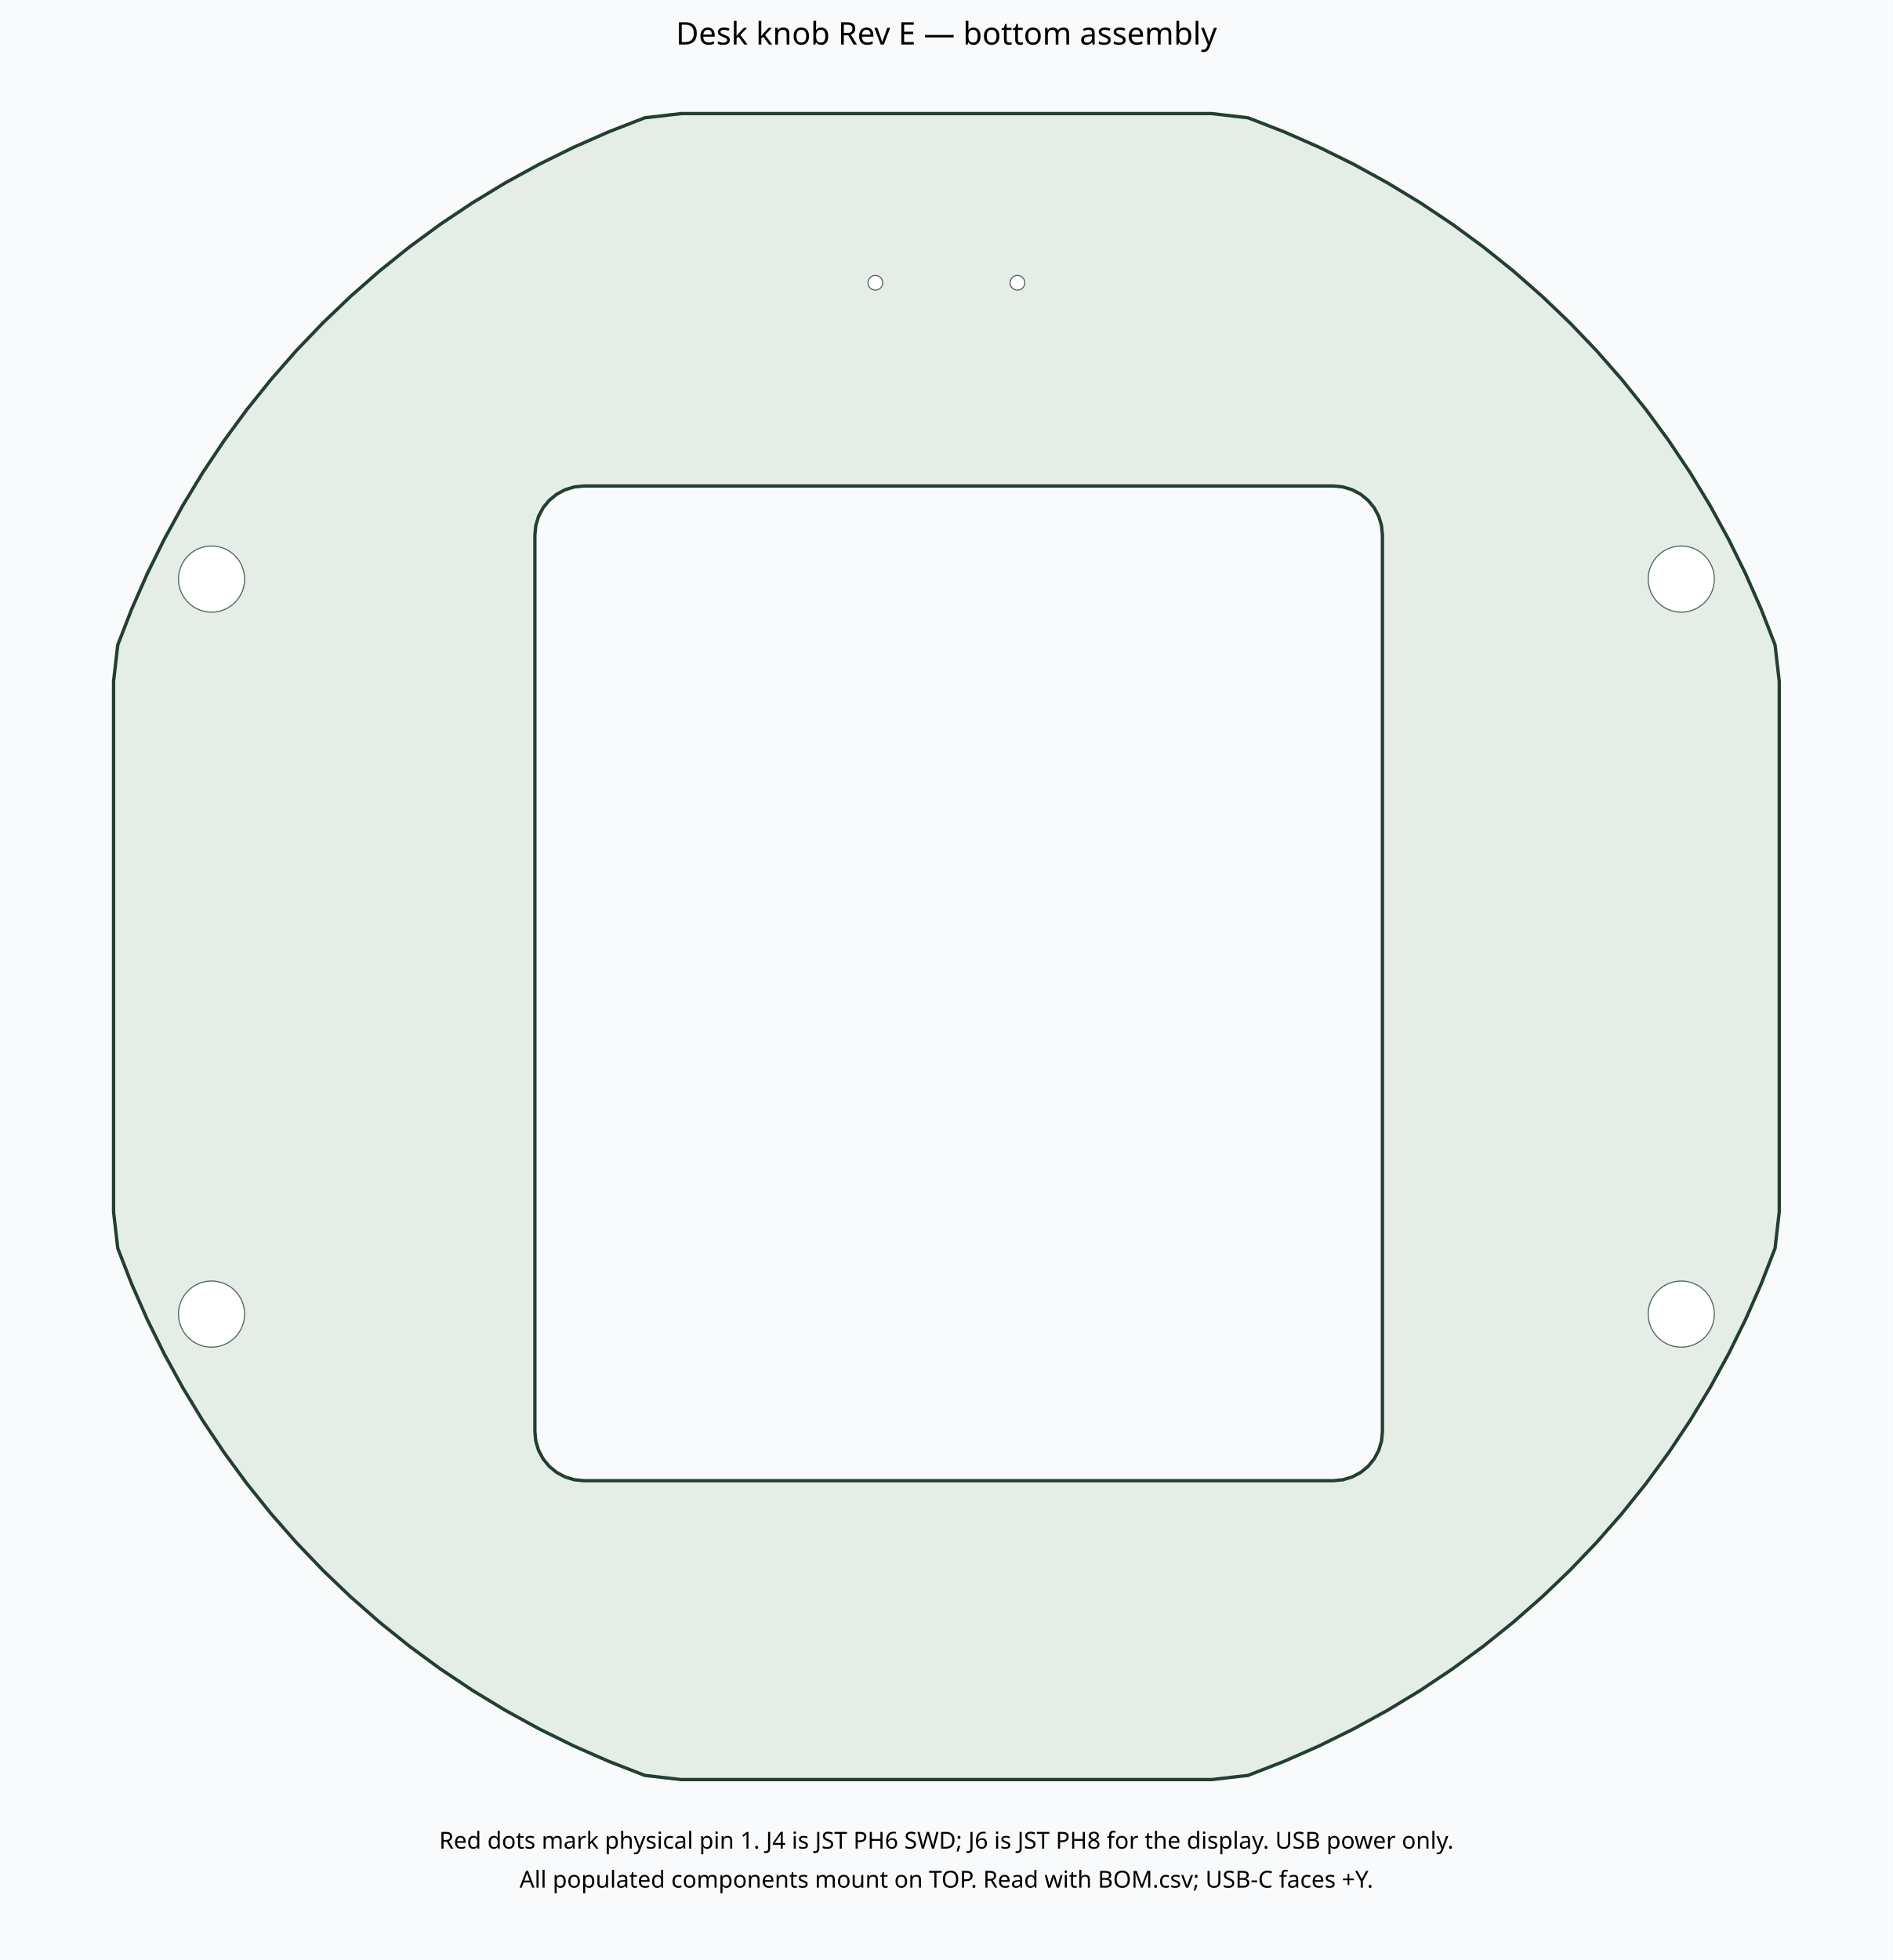
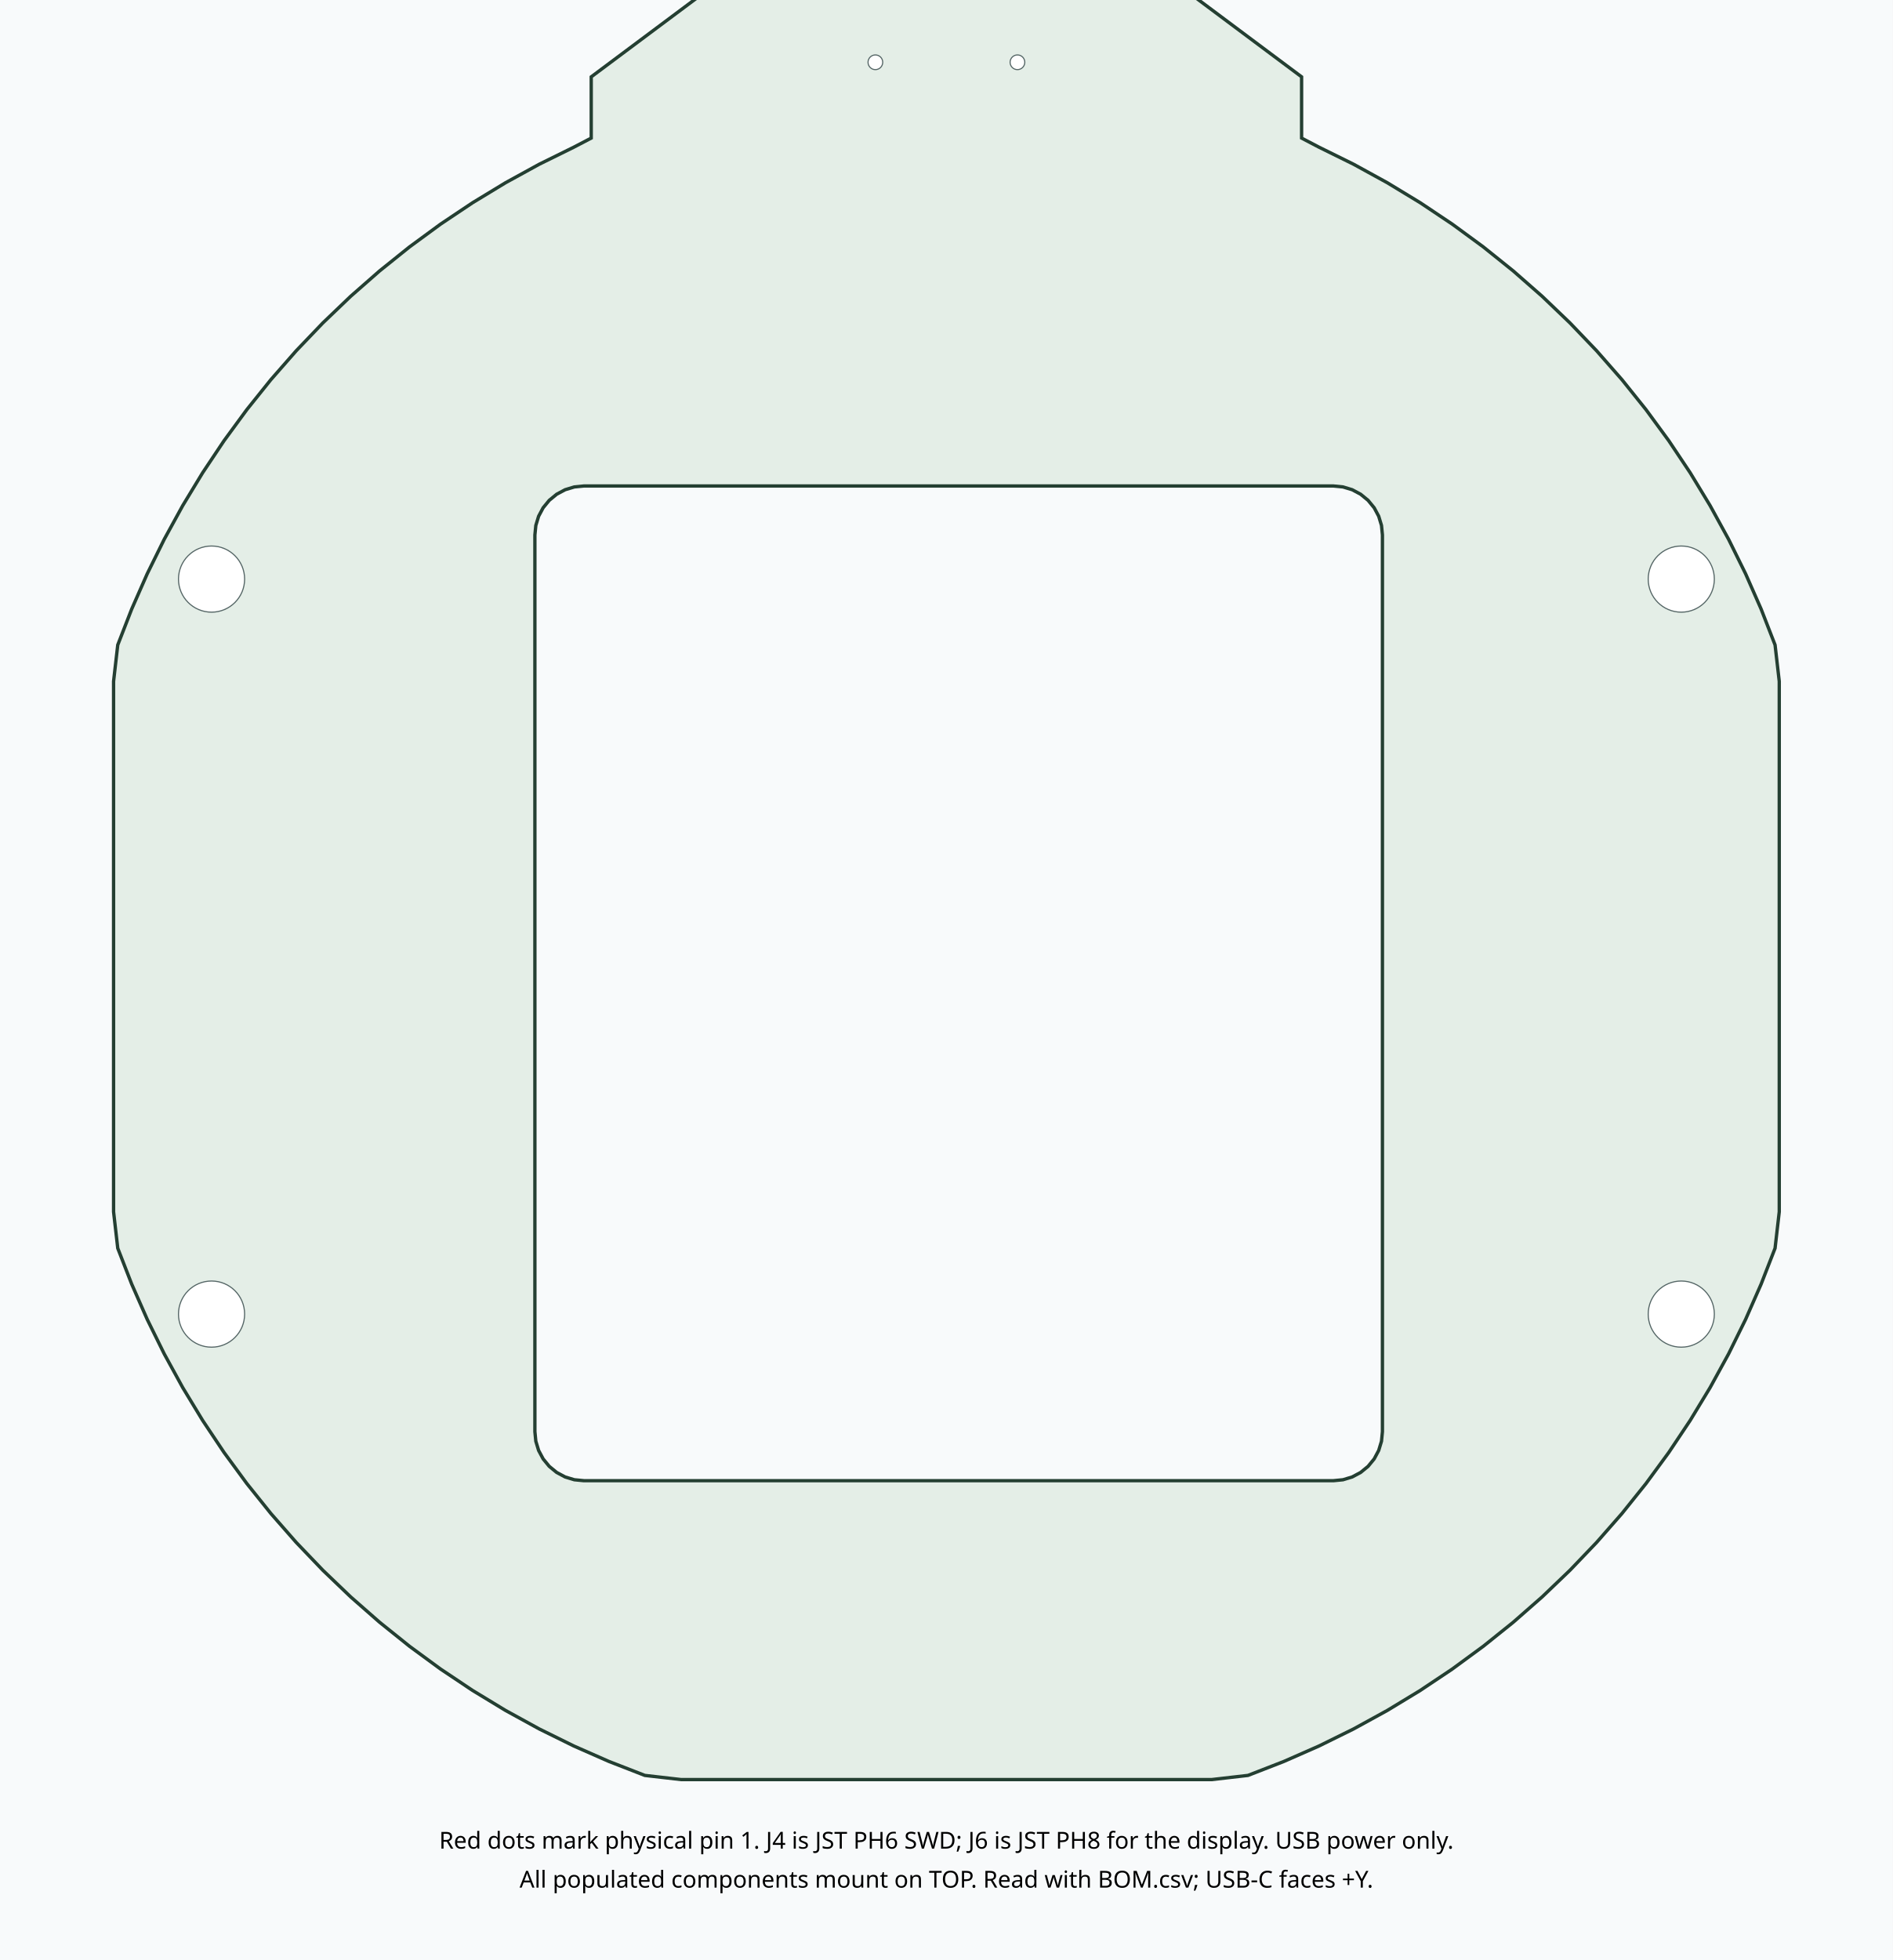
<svg xmlns="http://www.w3.org/2000/svg" width="1700" height="1760" viewBox="0 0 1700 1760">
  <rect width="1700" height="1760" fill="#f8fafb" />
-   <text x="850" y="40" text-anchor="middle" font-family="sans-serif" font-size="28">Desk knob Rev E — bottom assembly</text>
-   <path d="M 102.000,850.000 L 102.000,815.453 L 102.000,780.973 L 102.000,746.623 L 102.000,712.471 L 102.000,678.580 L 102.000,645.015 L 102.000,611.841 L 105.763,579.120 L 118.287,546.915 L 132.204,515.286 L 147.487,484.295 L 164.108,454.000 L 182.034,424.459 L 201.232,395.727 L 221.664,367.861 L 243.293,340.912 L 266.076,314.933 L 289.971,289.971 L 314.933,266.076 L 340.912,243.293 L 367.861,221.664 L 395.727,201.232 L 424.459,182.034 L 454.000,164.108 L 484.295,147.487 L 515.286,132.204 L 546.915,118.287 L 579.120,105.763 L 611.841,102.000 L 645.015,102.000 L 678.580,102.000 L 712.471,102.000 L 746.623,102.000 L 780.973,102.000 L 815.453,102.000 L 850.000,102.000 L 884.547,102.000 L 919.027,102.000 L 953.377,102.000 L 987.529,102.000 L 1021.420,102.000 L 1054.985,102.000 L 1088.159,102.000 L 1120.880,105.763 L 1153.085,118.287 L 1184.714,132.204 L 1215.705,147.487 L 1246.000,164.108 L 1275.541,182.034 L 1304.273,201.232 L 1332.139,221.664 L 1359.088,243.293 L 1385.067,266.076 L 1410.029,289.971 L 1433.924,314.933 L 1456.707,340.912 L 1478.336,367.861 L 1498.768,395.727 L 1517.966,424.459 L 1535.892,454.000 L 1552.513,484.295 L 1567.796,515.286 L 1581.713,546.915 L 1594.237,579.120 L 1598.000,611.841 L 1598.000,645.015 L 1598.000,678.580 L 1598.000,712.471 L 1598.000,746.623 L 1598.000,780.973 L 1598.000,815.453 L 1598.000,850.000 L 1598.000,884.547 L 1598.000,919.027 L 1598.000,953.377 L 1598.000,987.529 L 1598.000,1021.420 L 1598.000,1054.985 L 1598.000,1088.159 L 1594.237,1120.880 L 1581.713,1153.085 L 1567.796,1184.714 L 1552.513,1215.705 L 1535.892,1246.000 L 1517.966,1275.541 L 1498.768,1304.273 L 1478.336,1332.139 L 1456.707,1359.088 L 1433.924,1385.067 L 1410.029,1410.029 L 1385.067,1433.924 L 1359.088,1456.707 L 1332.139,1478.336 L 1304.273,1498.768 L 1275.541,1517.966 L 1246.000,1535.892 L 1215.705,1552.513 L 1184.714,1567.796 L 1153.085,1581.713 L 1120.880,1594.237 L 1088.159,1598.000 L 1054.985,1598.000 L 1021.420,1598.000 L 987.529,1598.000 L 953.377,1598.000 L 919.027,1598.000 L 884.547,1598.000 L 850.000,1598.000 L 815.453,1598.000 L 780.973,1598.000 L 746.623,1598.000 L 712.471,1598.000 L 678.580,1598.000 L 645.015,1598.000 L 611.841,1598.000 L 579.120,1594.237 L 546.915,1581.713 L 515.286,1567.796 L 484.295,1552.513 L 454.000,1535.892 L 424.459,1517.966 L 395.727,1498.768 L 367.861,1478.336 L 340.912,1456.707 L 314.933,1433.924 L 289.971,1410.029 L 266.076,1385.067 L 243.293,1359.088 L 221.664,1332.139 L 201.232,1304.273 L 182.034,1275.541 L 164.108,1246.000 L 147.487,1215.705 L 132.204,1184.714 L 118.287,1153.085 L 105.763,1120.880 L 102.000,1088.159 L 102.000,1054.985 L 102.000,1021.420 L 102.000,987.529 L 102.000,953.377 L 102.000,919.027 L 102.000,884.547 Z M 480.400,480.400 L 481.245,471.816 L 483.749,463.562 L 487.815,455.955 L 493.287,449.287 L 499.955,443.815 L 507.562,439.749 L 515.816,437.245 L 524.400,436.400 L 1197.600,436.400 L 1206.184,437.245 L 1214.438,439.749 L 1222.045,443.815 L 1228.713,449.287 L 1234.185,455.955 L 1238.251,463.562 L 1240.755,471.816 L 1241.600,480.400 L 1241.600,1285.600 L 1240.755,1294.184 L 1238.251,1302.438 L 1234.185,1310.045 L 1228.713,1316.713 L 1222.045,1322.185 L 1214.438,1326.251 L 1206.184,1328.755 L 1197.600,1329.600 L 524.400,1329.600 L 515.816,1328.755 L 507.562,1326.251 L 499.955,1322.185 L 493.287,1316.713 L 487.815,1310.045 L 483.749,1302.438 L 481.245,1294.184 L 480.400,1285.600 Z" fill="#e4eee7" stroke="#243f32" stroke-width="3" fill-rule="evenodd" />
+   <text x="850" y="40" text-anchor="middle" font-family="sans-serif" font-size="28">Desk knob Rev E2 — bottom assembly</text>
+   <path d="M 102.000,850.000 L 102.000,815.453 L 102.000,780.973 L 102.000,746.623 L 102.000,712.471 L 102.000,678.580 L 102.000,645.015 L 102.000,611.841 L 105.763,579.120 L 118.287,546.915 L 132.204,515.286 L 147.487,484.295 L 164.108,454.000 L 182.034,424.459 L 201.232,395.727 L 221.664,367.861 L 243.293,340.912 L 266.076,314.933 L 289.971,289.971 L 314.933,266.076 L 340.912,243.293 L 367.861,221.664 L 395.727,201.232 L 424.459,182.034 L 454.000,164.108 L 484.295,147.487 L 515.286,132.204 L 531.000,124.000 L 531.000,69.000 L 696.000,-54.200 L 1004.000,-54.200 L 1169.000,69.000 L 1169.000,124.000 L 1184.714,132.204 L 1215.705,147.487 L 1246.000,164.108 L 1275.541,182.034 L 1304.273,201.232 L 1332.139,221.664 L 1359.088,243.293 L 1385.067,266.076 L 1410.029,289.971 L 1433.924,314.933 L 1456.707,340.912 L 1478.336,367.861 L 1498.768,395.727 L 1517.966,424.459 L 1535.892,454.000 L 1552.513,484.295 L 1567.796,515.286 L 1581.713,546.915 L 1594.237,579.120 L 1598.000,611.841 L 1598.000,645.015 L 1598.000,678.580 L 1598.000,712.471 L 1598.000,746.623 L 1598.000,780.973 L 1598.000,815.453 L 1598.000,850.000 L 1598.000,884.547 L 1598.000,919.027 L 1598.000,953.377 L 1598.000,987.529 L 1598.000,1021.420 L 1598.000,1054.985 L 1598.000,1088.159 L 1594.237,1120.880 L 1581.713,1153.085 L 1567.796,1184.714 L 1552.513,1215.705 L 1535.892,1246.000 L 1517.966,1275.541 L 1498.768,1304.273 L 1478.336,1332.139 L 1456.707,1359.088 L 1433.924,1385.067 L 1410.029,1410.029 L 1385.067,1433.924 L 1359.088,1456.707 L 1332.139,1478.336 L 1304.273,1498.768 L 1275.541,1517.966 L 1246.000,1535.892 L 1215.705,1552.513 L 1184.714,1567.796 L 1153.085,1581.713 L 1120.880,1594.237 L 1088.159,1598.000 L 1054.985,1598.000 L 1021.420,1598.000 L 987.529,1598.000 L 953.377,1598.000 L 919.027,1598.000 L 884.547,1598.000 L 850.000,1598.000 L 815.453,1598.000 L 780.973,1598.000 L 746.623,1598.000 L 712.471,1598.000 L 678.580,1598.000 L 645.015,1598.000 L 611.841,1598.000 L 579.120,1594.237 L 546.915,1581.713 L 515.286,1567.796 L 484.295,1552.513 L 454.000,1535.892 L 424.459,1517.966 L 395.727,1498.768 L 367.861,1478.336 L 340.912,1456.707 L 314.933,1433.924 L 289.971,1410.029 L 266.076,1385.067 L 243.293,1359.088 L 221.664,1332.139 L 201.232,1304.273 L 182.034,1275.541 L 164.108,1246.000 L 147.487,1215.705 L 132.204,1184.714 L 118.287,1153.085 L 105.763,1120.880 L 102.000,1088.159 L 102.000,1054.985 L 102.000,1021.420 L 102.000,987.529 L 102.000,953.377 L 102.000,919.027 L 102.000,884.547 Z M 480.400,480.400 L 481.245,471.816 L 483.749,463.562 L 487.815,455.955 L 493.287,449.287 L 499.955,443.815 L 507.562,439.749 L 515.816,437.245 L 524.400,436.400 L 1197.600,436.400 L 1206.184,437.245 L 1214.438,439.749 L 1222.045,443.815 L 1228.713,449.287 L 1234.185,455.955 L 1238.251,463.562 L 1240.755,471.816 L 1241.600,480.400 L 1241.600,1285.600 L 1240.755,1294.184 L 1238.251,1302.438 L 1234.185,1310.045 L 1228.713,1316.713 L 1222.045,1322.185 L 1214.438,1326.251 L 1206.184,1328.755 L 1197.600,1329.600 L 524.400,1329.600 L 515.816,1328.755 L 507.562,1326.251 L 499.955,1322.185 L 493.287,1316.713 L 487.815,1310.045 L 483.749,1302.438 L 481.245,1294.184 L 480.400,1285.600 Z" fill="#e4eee7" stroke="#243f32" stroke-width="3" fill-rule="evenodd" />
  <circle cx="1510" cy="520" r="29.7" fill="white" stroke="#566" />
  <circle cx="190" cy="520" r="29.7" fill="white" stroke="#566" />
  <circle cx="1510" cy="1180" r="29.7" fill="white" stroke="#566" />
  <circle cx="190" cy="1180" r="29.7" fill="white" stroke="#566" />
-   <circle cx="786.202" cy="253.922" r="6.6" fill="white" stroke="#566" />
-   <circle cx="913.798" cy="253.922" r="6.6" fill="white" stroke="#566" />
+   <circle cx="786.202" cy="55.922" r="6.6" fill="white" stroke="#566" />
+   <circle cx="913.798" cy="55.922" r="6.6" fill="white" stroke="#566" />
  <text x="850" y="1660" text-anchor="middle" font-family="sans-serif" font-size="21">Red dots mark physical pin 1. J4 is JST PH6 SWD; J6 is JST PH8 for the display. USB power only.</text>
  <text x="850" y="1695" text-anchor="middle" font-family="sans-serif" font-size="21">All populated components mount on TOP. Read with BOM.csv; USB-C faces +Y.</text>
</svg>
